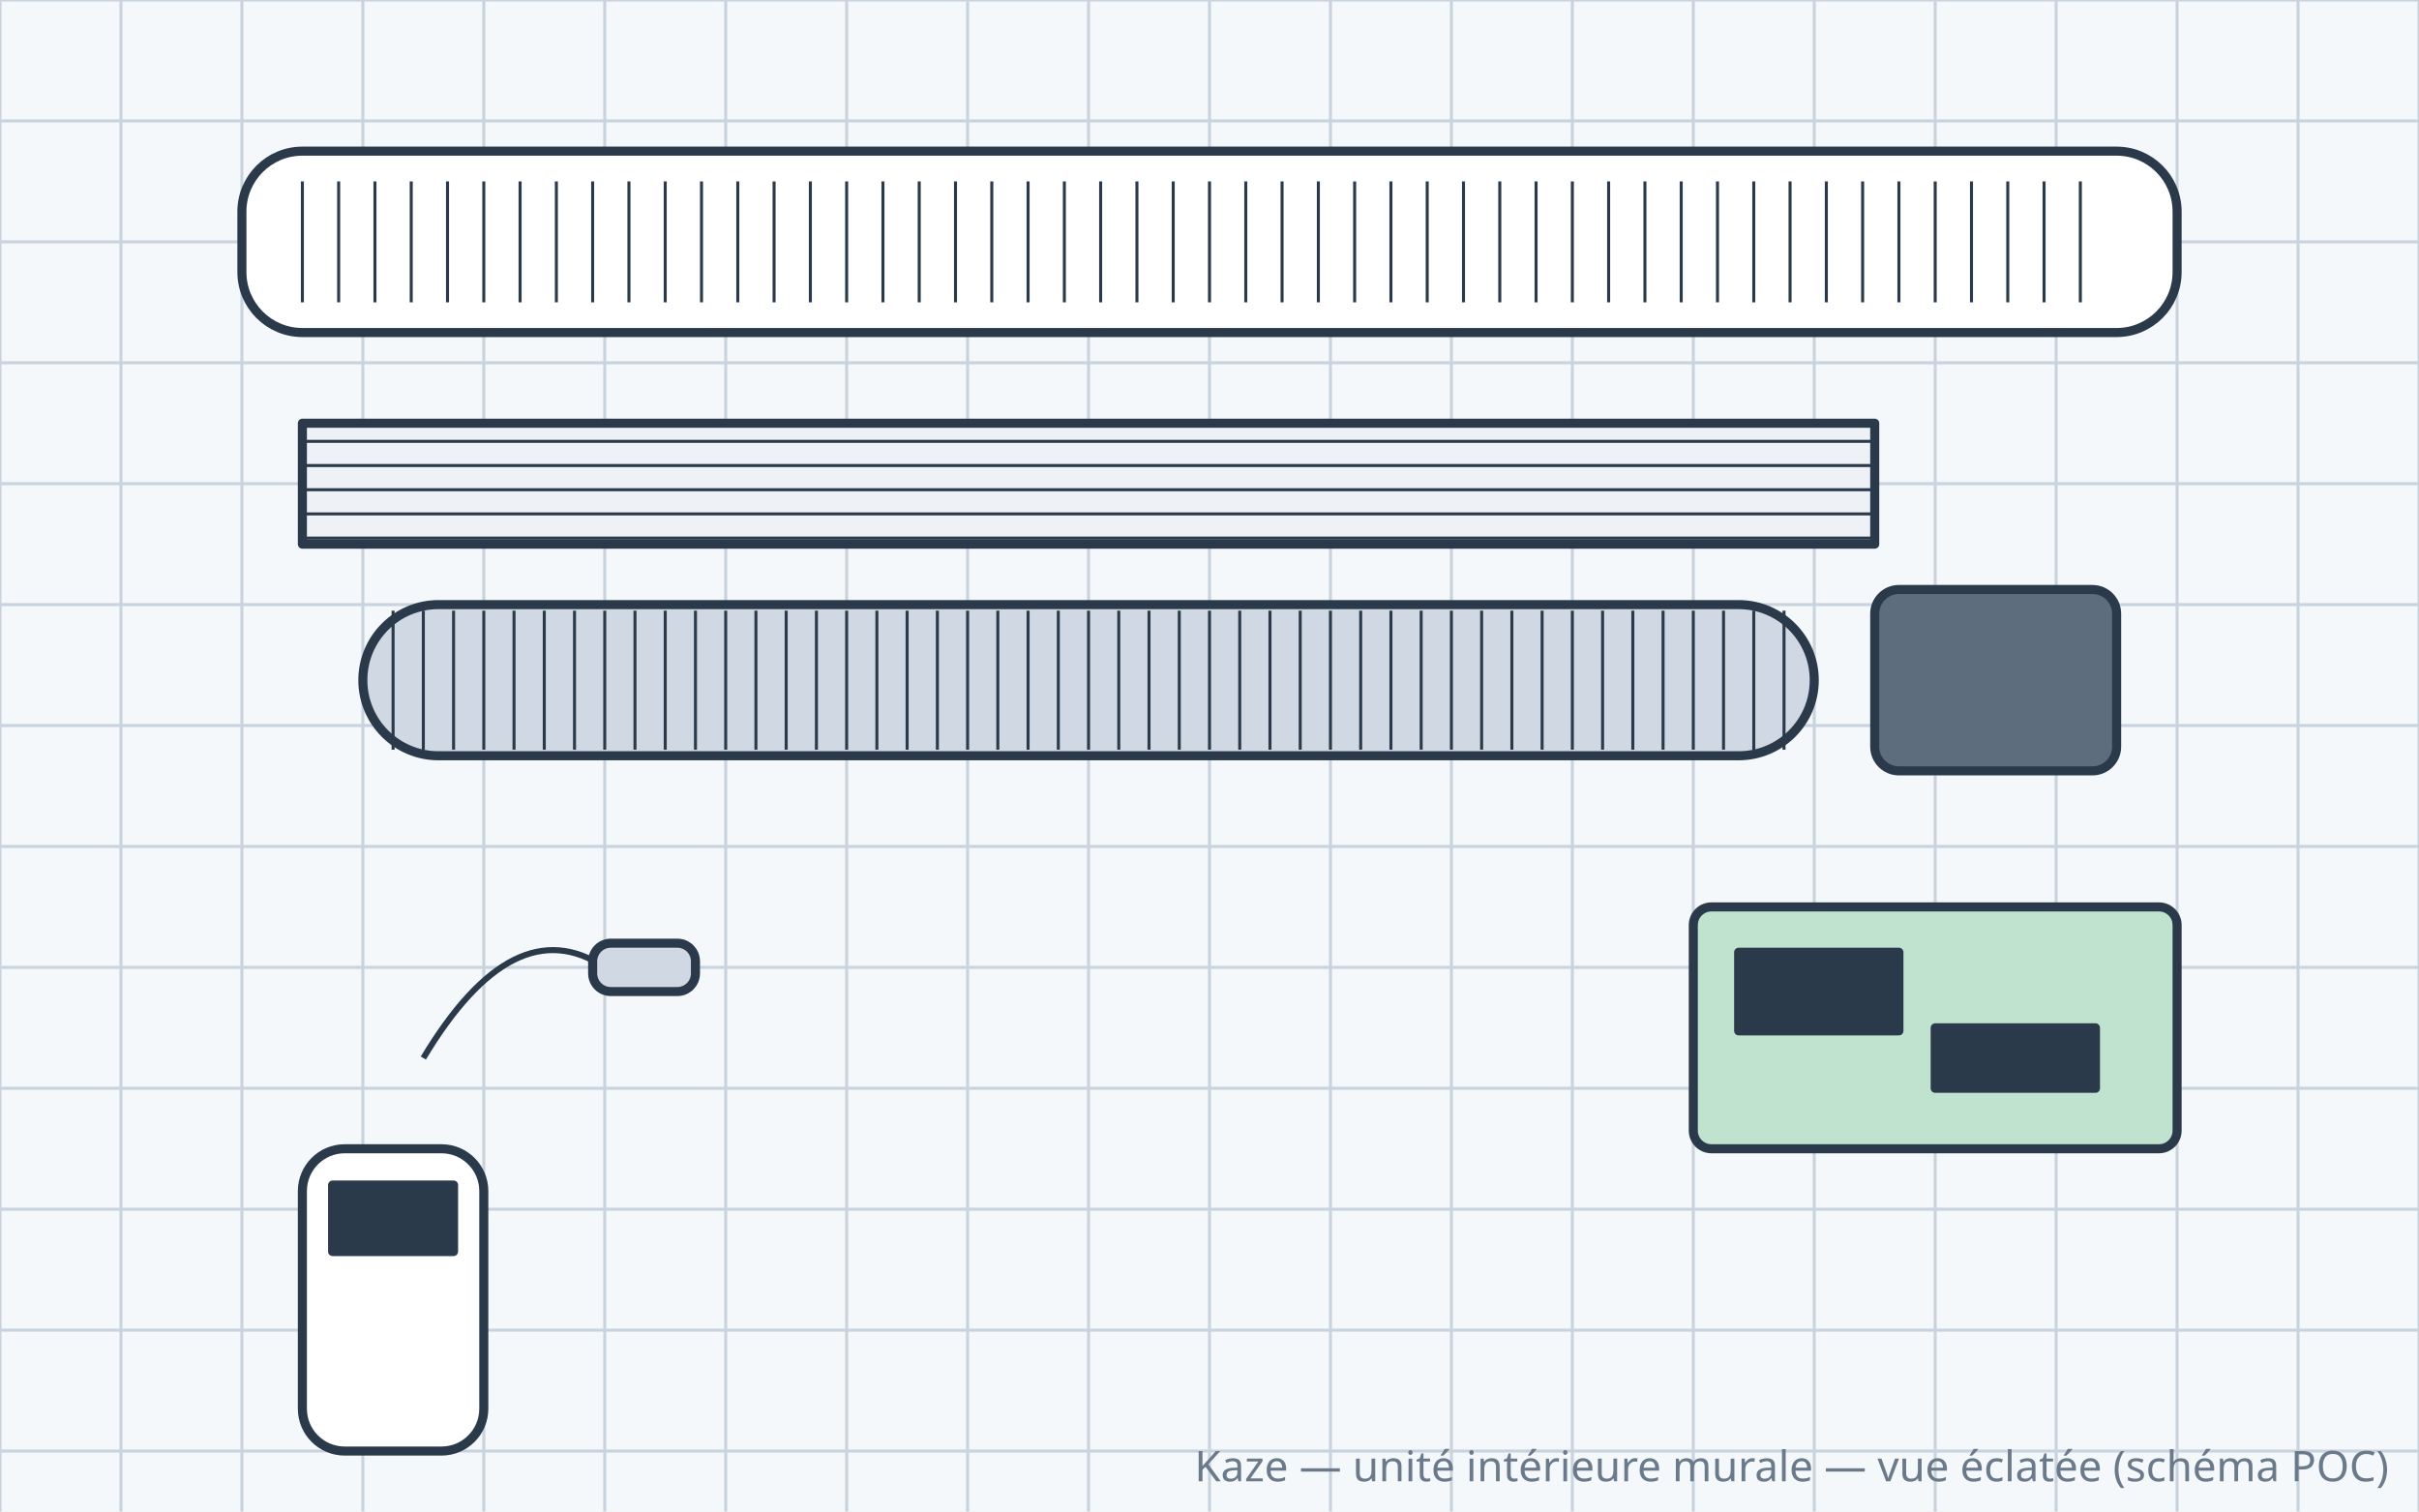
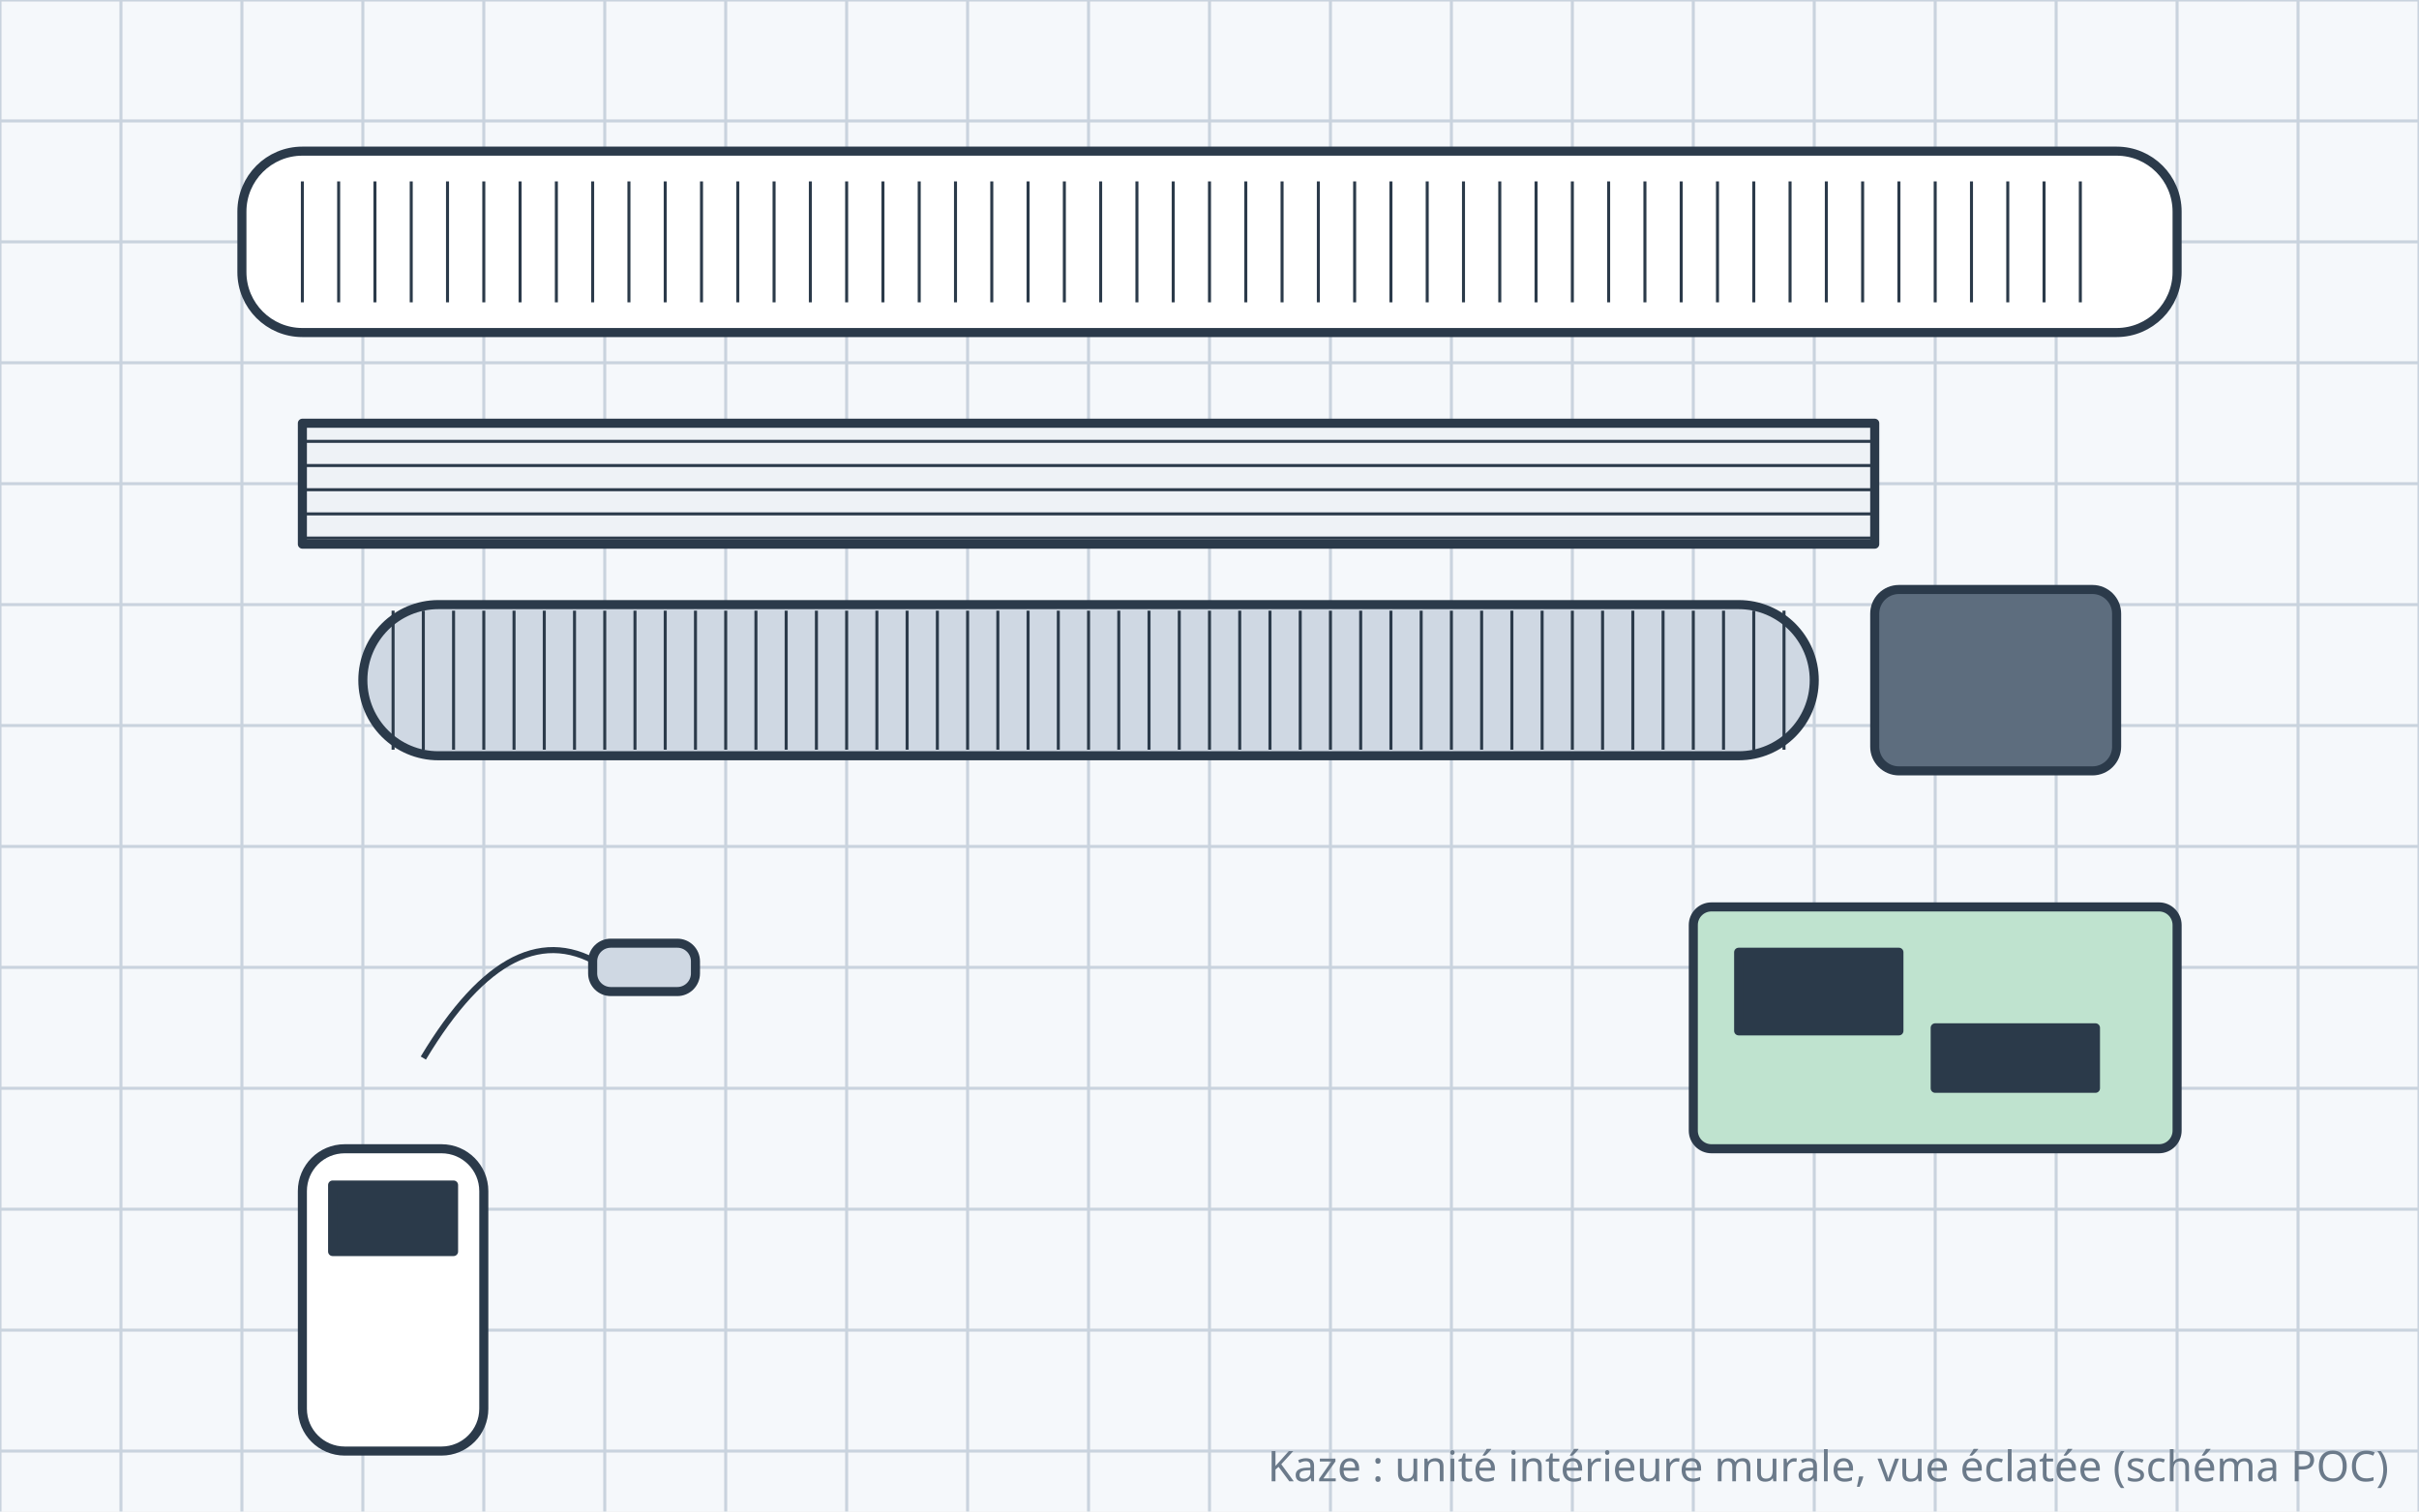
<svg xmlns="http://www.w3.org/2000/svg" viewBox="0 0 800 500" font-family="sans-serif">
  <rect width="800" height="500" fill="#f5f8fb" />
  <g fill="none" stroke="#c9d3de" stroke-width="1">
    <line x1="0" y1="0" x2="0" y2="500" />
    <line x1="40" y1="0" x2="40" y2="500" />
    <line x1="80" y1="0" x2="80" y2="500" />
    <line x1="120" y1="0" x2="120" y2="500" />
    <line x1="160" y1="0" x2="160" y2="500" />
    <line x1="200" y1="0" x2="200" y2="500" />
    <line x1="240" y1="0" x2="240" y2="500" />
    <line x1="280" y1="0" x2="280" y2="500" />
    <line x1="320" y1="0" x2="320" y2="500" />
    <line x1="360" y1="0" x2="360" y2="500" />
    <line x1="400" y1="0" x2="400" y2="500" />
    <line x1="440" y1="0" x2="440" y2="500" />
    <line x1="480" y1="0" x2="480" y2="500" />
    <line x1="520" y1="0" x2="520" y2="500" />
    <line x1="560" y1="0" x2="560" y2="500" />
    <line x1="600" y1="0" x2="600" y2="500" />
    <line x1="640" y1="0" x2="640" y2="500" />
    <line x1="680" y1="0" x2="680" y2="500" />
    <line x1="720" y1="0" x2="720" y2="500" />
    <line x1="760" y1="0" x2="760" y2="500" />
    <line x1="800" y1="0" x2="800" y2="500" />
    <line x1="0" y1="0" x2="800" y2="0" />
    <line x1="0" y1="40" x2="800" y2="40" />
    <line x1="0" y1="80" x2="800" y2="80" />
    <line x1="0" y1="120" x2="800" y2="120" />
    <line x1="0" y1="160" x2="800" y2="160" />
    <line x1="0" y1="200" x2="800" y2="200" />
    <line x1="0" y1="240" x2="800" y2="240" />
    <line x1="0" y1="280" x2="800" y2="280" />
    <line x1="0" y1="320" x2="800" y2="320" />
    <line x1="0" y1="360" x2="800" y2="360" />
    <line x1="0" y1="400" x2="800" y2="400" />
    <line x1="0" y1="440" x2="800" y2="440" />
    <line x1="0" y1="480" x2="800" y2="480" />
  </g>
  <g stroke="#2b3a4a" stroke-width="3" stroke-linejoin="round" fill="#ffffff">
    <rect x="80" y="50" width="640" height="60" rx="20" fill="#ffffff" />
    <line x1="100" y1="60" x2="100" y2="100" stroke-width="1" />
    <line x1="112" y1="60" x2="112" y2="100" stroke-width="1" />
    <line x1="124" y1="60" x2="124" y2="100" stroke-width="1" />
    <line x1="136" y1="60" x2="136" y2="100" stroke-width="1" />
    <line x1="148" y1="60" x2="148" y2="100" stroke-width="1" />
    <line x1="160" y1="60" x2="160" y2="100" stroke-width="1" />
    <line x1="172" y1="60" x2="172" y2="100" stroke-width="1" />
    <line x1="184" y1="60" x2="184" y2="100" stroke-width="1" />
    <line x1="196" y1="60" x2="196" y2="100" stroke-width="1" />
    <line x1="208" y1="60" x2="208" y2="100" stroke-width="1" />
    <line x1="220" y1="60" x2="220" y2="100" stroke-width="1" />
    <line x1="232" y1="60" x2="232" y2="100" stroke-width="1" />
    <line x1="244" y1="60" x2="244" y2="100" stroke-width="1" />
    <line x1="256" y1="60" x2="256" y2="100" stroke-width="1" />
    <line x1="268" y1="60" x2="268" y2="100" stroke-width="1" />
    <line x1="280" y1="60" x2="280" y2="100" stroke-width="1" />
    <line x1="292" y1="60" x2="292" y2="100" stroke-width="1" />
    <line x1="304" y1="60" x2="304" y2="100" stroke-width="1" />
    <line x1="316" y1="60" x2="316" y2="100" stroke-width="1" />
    <line x1="328" y1="60" x2="328" y2="100" stroke-width="1" />
    <line x1="340" y1="60" x2="340" y2="100" stroke-width="1" />
    <line x1="352" y1="60" x2="352" y2="100" stroke-width="1" />
    <line x1="364" y1="60" x2="364" y2="100" stroke-width="1" />
    <line x1="376" y1="60" x2="376" y2="100" stroke-width="1" />
    <line x1="388" y1="60" x2="388" y2="100" stroke-width="1" />
    <line x1="400" y1="60" x2="400" y2="100" stroke-width="1" />
    <line x1="412" y1="60" x2="412" y2="100" stroke-width="1" />
    <line x1="424" y1="60" x2="424" y2="100" stroke-width="1" />
    <line x1="436" y1="60" x2="436" y2="100" stroke-width="1" />
    <line x1="448" y1="60" x2="448" y2="100" stroke-width="1" />
    <line x1="460" y1="60" x2="460" y2="100" stroke-width="1" />
    <line x1="472" y1="60" x2="472" y2="100" stroke-width="1" />
    <line x1="484" y1="60" x2="484" y2="100" stroke-width="1" />
    <line x1="496" y1="60" x2="496" y2="100" stroke-width="1" />
    <line x1="508" y1="60" x2="508" y2="100" stroke-width="1" />
    <line x1="520" y1="60" x2="520" y2="100" stroke-width="1" />
    <line x1="532" y1="60" x2="532" y2="100" stroke-width="1" />
    <line x1="544" y1="60" x2="544" y2="100" stroke-width="1" />
    <line x1="556" y1="60" x2="556" y2="100" stroke-width="1" />
    <line x1="568" y1="60" x2="568" y2="100" stroke-width="1" />
    <line x1="580" y1="60" x2="580" y2="100" stroke-width="1" />
    <line x1="592" y1="60" x2="592" y2="100" stroke-width="1" />
    <line x1="604" y1="60" x2="604" y2="100" stroke-width="1" />
    <line x1="616" y1="60" x2="616" y2="100" stroke-width="1" />
    <line x1="628" y1="60" x2="628" y2="100" stroke-width="1" />
    <line x1="640" y1="60" x2="640" y2="100" stroke-width="1" />
    <line x1="652" y1="60" x2="652" y2="100" stroke-width="1" />
    <line x1="664" y1="60" x2="664" y2="100" stroke-width="1" />
    <line x1="676" y1="60" x2="676" y2="100" stroke-width="1" />
    <line x1="688" y1="60" x2="688" y2="100" stroke-width="1" />
    <rect x="100" y="140" width="520" height="40" fill="#eef2f6" />
    <line x1="100" y1="146" x2="620" y2="146" stroke-width="1" />
    <line x1="100" y1="154" x2="620" y2="154" stroke-width="1" />
    <line x1="100" y1="162" x2="620" y2="162" stroke-width="1" />
    <line x1="100" y1="170" x2="620" y2="170" stroke-width="1" />
    <line x1="100" y1="178" x2="620" y2="178" stroke-width="1" />
    <rect x="120" y="200" width="480" height="50" rx="25" fill="#cfd8e3" />
    <line x1="130" y1="202" x2="130" y2="248" stroke-width="1" />
    <line x1="140" y1="202" x2="140" y2="248" stroke-width="1" />
    <line x1="150" y1="202" x2="150" y2="248" stroke-width="1" />
    <line x1="160" y1="202" x2="160" y2="248" stroke-width="1" />
    <line x1="170" y1="202" x2="170" y2="248" stroke-width="1" />
    <line x1="180" y1="202" x2="180" y2="248" stroke-width="1" />
    <line x1="190" y1="202" x2="190" y2="248" stroke-width="1" />
    <line x1="200" y1="202" x2="200" y2="248" stroke-width="1" />
    <line x1="210" y1="202" x2="210" y2="248" stroke-width="1" />
    <line x1="220" y1="202" x2="220" y2="248" stroke-width="1" />
    <line x1="230" y1="202" x2="230" y2="248" stroke-width="1" />
    <line x1="240" y1="202" x2="240" y2="248" stroke-width="1" />
    <line x1="250" y1="202" x2="250" y2="248" stroke-width="1" />
    <line x1="260" y1="202" x2="260" y2="248" stroke-width="1" />
    <line x1="270" y1="202" x2="270" y2="248" stroke-width="1" />
    <line x1="280" y1="202" x2="280" y2="248" stroke-width="1" />
    <line x1="290" y1="202" x2="290" y2="248" stroke-width="1" />
    <line x1="300" y1="202" x2="300" y2="248" stroke-width="1" />
    <line x1="310" y1="202" x2="310" y2="248" stroke-width="1" />
    <line x1="320" y1="202" x2="320" y2="248" stroke-width="1" />
    <line x1="330" y1="202" x2="330" y2="248" stroke-width="1" />
    <line x1="340" y1="202" x2="340" y2="248" stroke-width="1" />
    <line x1="350" y1="202" x2="350" y2="248" stroke-width="1" />
    <line x1="360" y1="202" x2="360" y2="248" stroke-width="1" />
    <line x1="370" y1="202" x2="370" y2="248" stroke-width="1" />
    <line x1="380" y1="202" x2="380" y2="248" stroke-width="1" />
    <line x1="390" y1="202" x2="390" y2="248" stroke-width="1" />
    <line x1="400" y1="202" x2="400" y2="248" stroke-width="1" />
    <line x1="410" y1="202" x2="410" y2="248" stroke-width="1" />
    <line x1="420" y1="202" x2="420" y2="248" stroke-width="1" />
    <line x1="430" y1="202" x2="430" y2="248" stroke-width="1" />
    <line x1="440" y1="202" x2="440" y2="248" stroke-width="1" />
    <line x1="450" y1="202" x2="450" y2="248" stroke-width="1" />
    <line x1="460" y1="202" x2="460" y2="248" stroke-width="1" />
    <line x1="470" y1="202" x2="470" y2="248" stroke-width="1" />
    <line x1="480" y1="202" x2="480" y2="248" stroke-width="1" />
    <line x1="490" y1="202" x2="490" y2="248" stroke-width="1" />
    <line x1="500" y1="202" x2="500" y2="248" stroke-width="1" />
    <line x1="510" y1="202" x2="510" y2="248" stroke-width="1" />
    <line x1="520" y1="202" x2="520" y2="248" stroke-width="1" />
    <line x1="530" y1="202" x2="530" y2="248" stroke-width="1" />
    <line x1="540" y1="202" x2="540" y2="248" stroke-width="1" />
    <line x1="550" y1="202" x2="550" y2="248" stroke-width="1" />
    <line x1="560" y1="202" x2="560" y2="248" stroke-width="1" />
    <line x1="570" y1="202" x2="570" y2="248" stroke-width="1" />
    <line x1="580" y1="202" x2="580" y2="248" stroke-width="1" />
    <line x1="590" y1="202" x2="590" y2="248" stroke-width="1" />
    <rect x="620" y="195" width="80" height="60" rx="8" fill="#5d6d7e" />
    <rect x="560" y="300" width="160" height="80" rx="6" fill="#bfe3cf" />
    <rect x="575" y="315" width="53" height="26" fill="#2b3a4a" />
    <rect x="640" y="340" width="53" height="20" fill="#2b3a4a" />
    <path d="M140 350 Q170 300 200 320" fill="none" stroke-width="2" />
    <rect x="196" y="312" width="34" height="16" rx="6" fill="#cfd8e3" />
    <rect x="100" y="380" width="60" height="100" rx="14" fill="#ffffff" />
    <rect x="110" y="392" width="40" height="22" fill="#2b3a4a" />
  </g>
-   <text x="790" y="490" text-anchor="end" font-size="14" fill="#6b7a8a">Kaze — unité intérieure murale — vue éclatée (schéma POC)</text>
+   <text x="790" y="490" text-anchor="end" font-size="14" fill="#6b7a8a">Kaze : unité intérieure murale, vue éclatée (schéma POC)</text>
</svg>
